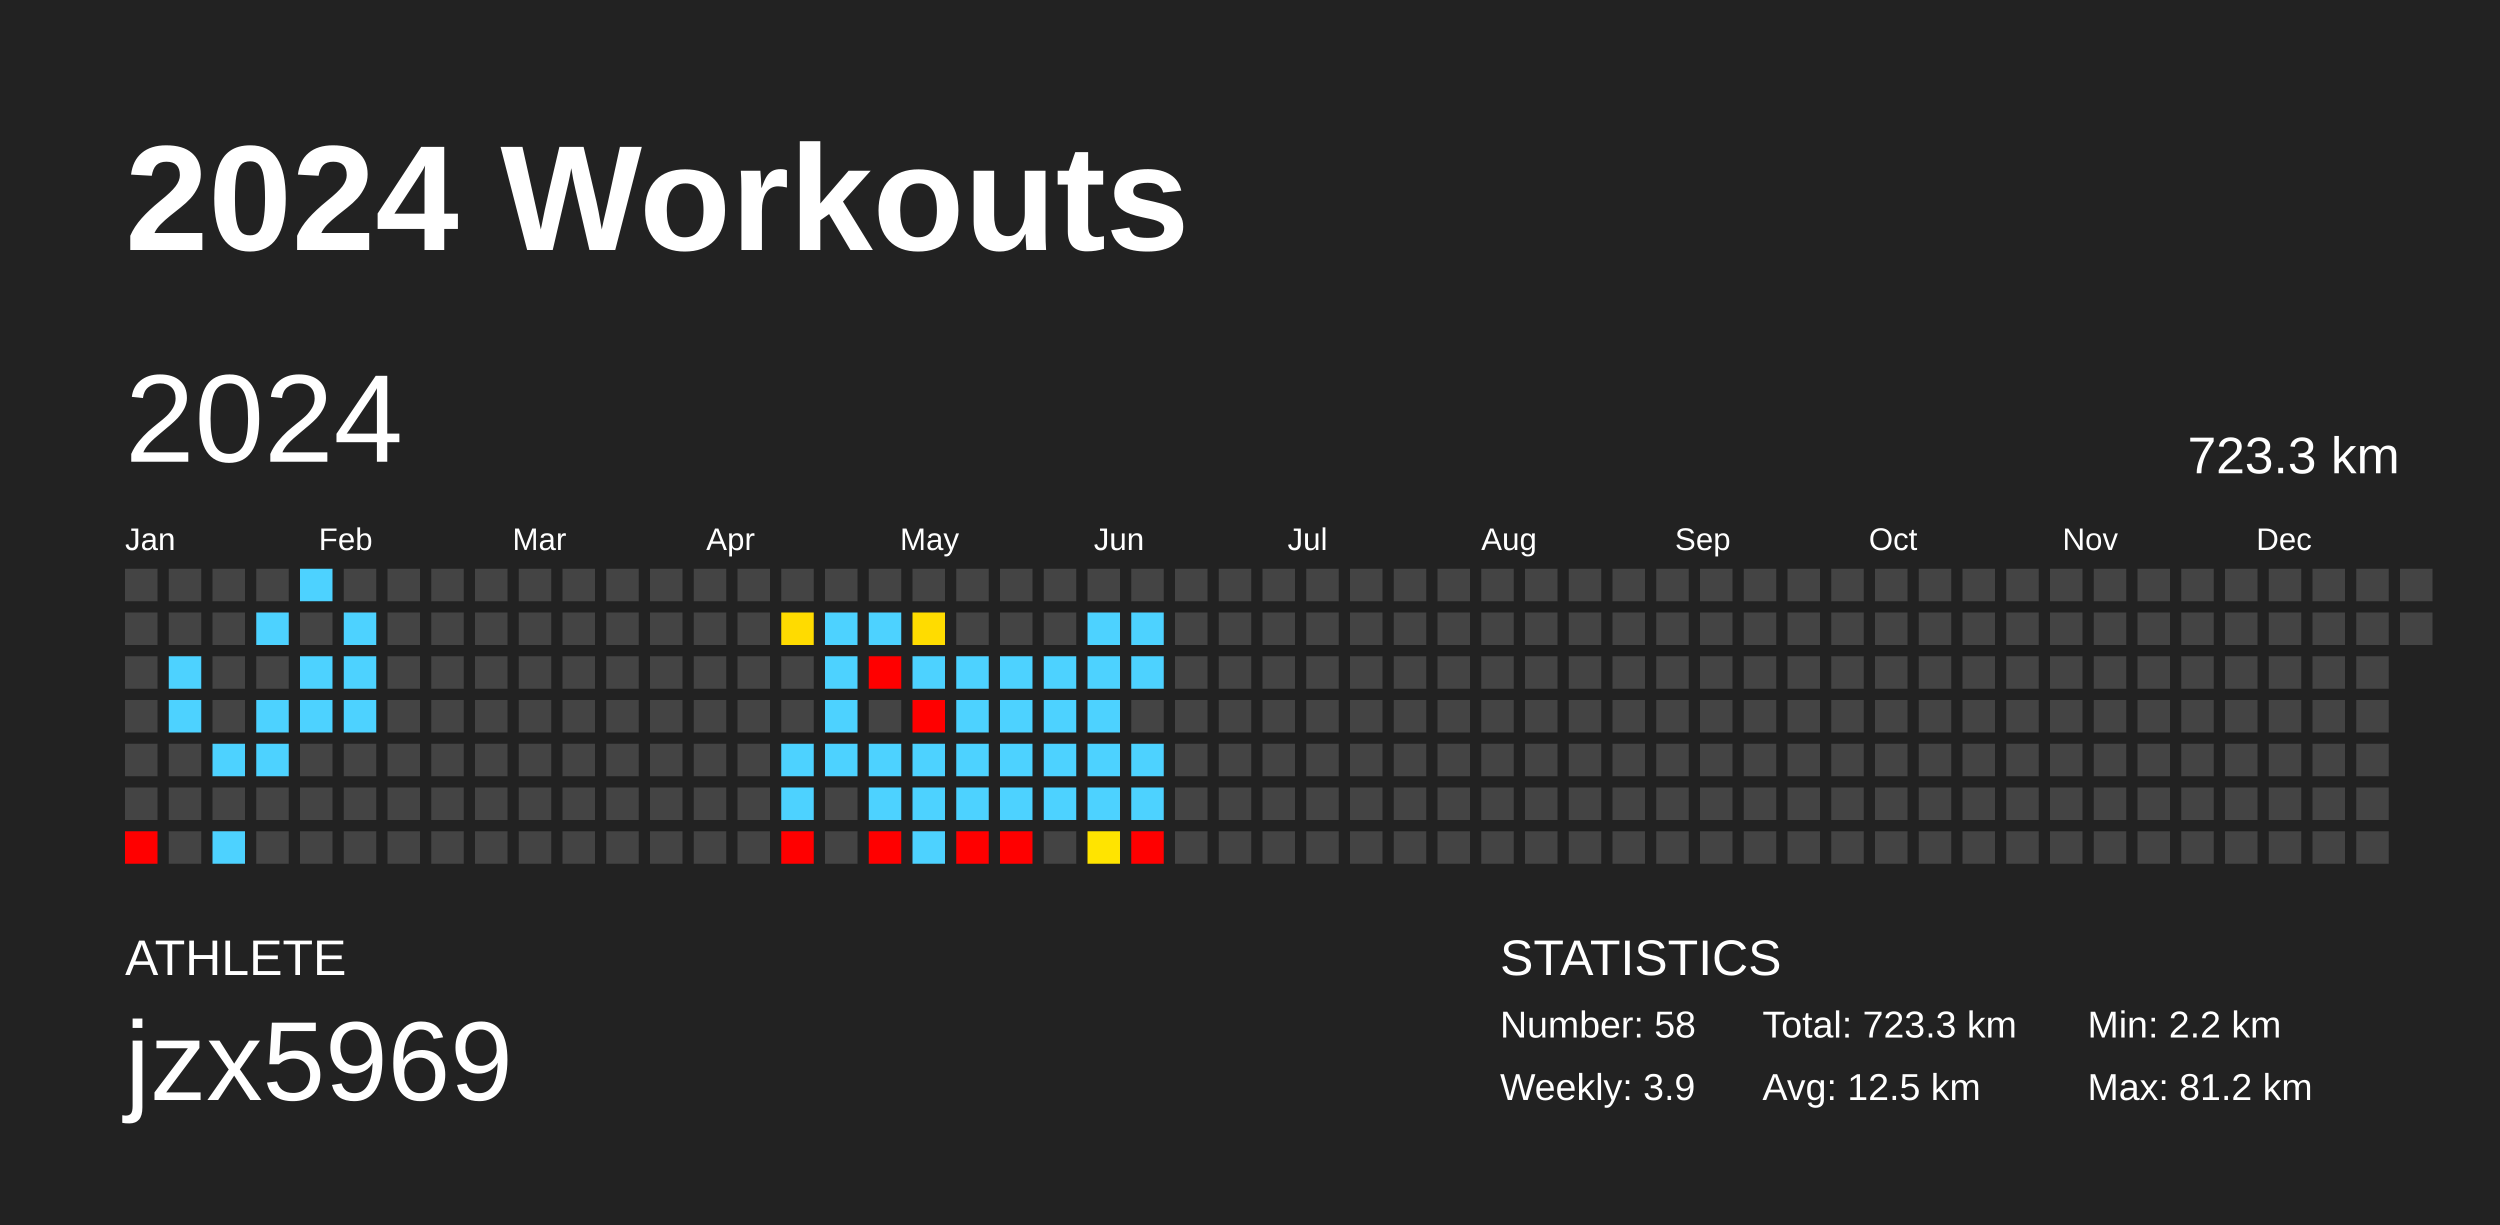
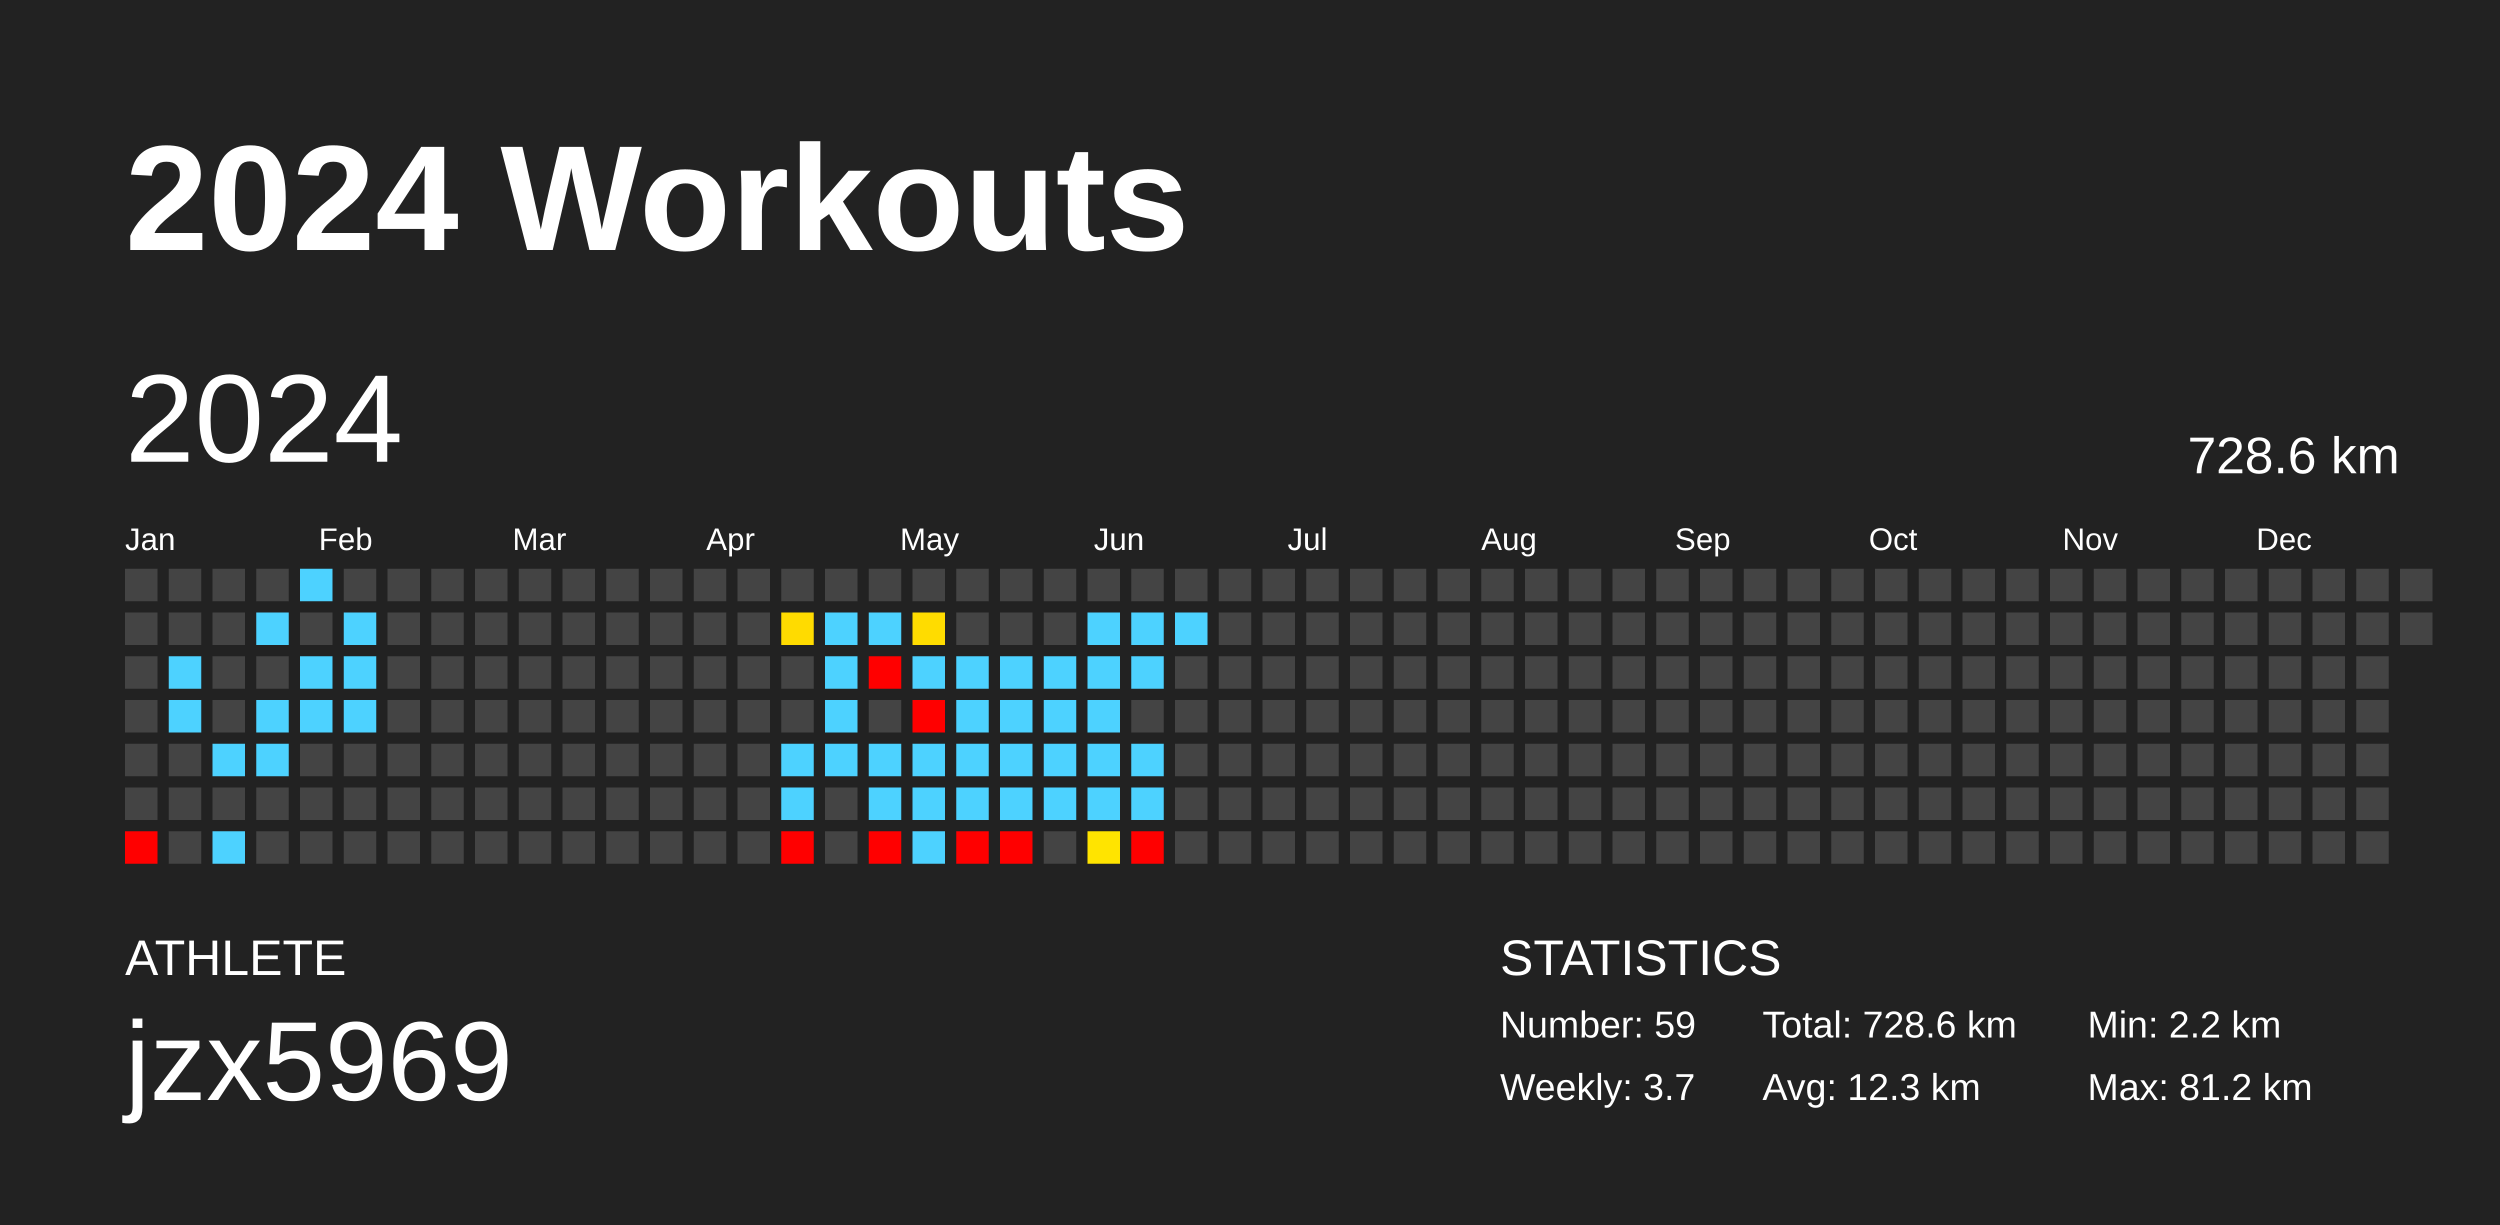
<svg xmlns="http://www.w3.org/2000/svg" baseProfile="full" height="98mm" version="1.1" viewBox="0,0,200,98" width="200mm">
  <defs />
  <rect fill="#222222" height="98" width="200" x="0" y="0" />
  <text fill="#FFFFFF" style="font-size:12px; font-family:Arial; font-weight:bold;" x="10" y="20">2024 Workouts</text>
  <text fill="#FFFFFF" style="font-size:4px; font-family:Arial" x="10" y="78">ATHLETE</text>
  <text fill="#FFFFFF" style="font-size:9px; font-family:Arial" x="10" y="88">jzx5969</text>
  <text fill="#FFFFFF" style="font-size:4px; font-family:Arial" x="120" y="78">STATISTICS</text>
-   <text fill="#FFFFFF" style="font-size:3px; font-family:Arial" x="120" y="83">Number: 58</text>
-   <text fill="#FFFFFF" style="font-size:3px; font-family:Arial" x="120" y="88">Weekly: 3.9</text>
-   <text fill="#FFFFFF" style="font-size:3px; font-family:Arial" x="141" y="83">Total: 723.3 km</text>
-   <text fill="#FFFFFF" style="font-size:3px; font-family:Arial" x="141" y="88">Avg: 12.5 km</text>
+   <text fill="#FFFFFF" style="font-size:3px; font-family:Arial" x="120" y="83">Number: 59</text>
+   <text fill="#FFFFFF" style="font-size:3px; font-family:Arial" x="120" y="88">Weekly: 3.7</text>
+   <text fill="#FFFFFF" style="font-size:3px; font-family:Arial" x="141" y="83">Total: 728.6 km</text>
+   <text fill="#FFFFFF" style="font-size:3px; font-family:Arial" x="141" y="88">Avg: 12.3 km</text>
  <text fill="#FFFFFF" style="font-size:3px; font-family:Arial" x="167" y="83">Min: 2.2 km</text>
  <text fill="#FFFFFF" style="font-size:3px; font-family:Arial" x="167" y="88">Max: 81.2 km</text>
  <text dominant-baseline="hanging" fill="#FFFFFF" style="font-size:10.0px; font-family:Arial;" x="10" y="30">2024</text>
-   <text dominant-baseline="hanging" fill="#FFFFFF" style="font-size:4.125px; font-family:Arial;" x="175" y="35">723.3 km</text>
+   <text dominant-baseline="hanging" fill="#FFFFFF" style="font-size:4.125px; font-family:Arial;" x="175" y="35">728.6 km</text>
  <text fill="#FFFFFF" style="font-size:2.5px; font-family:Arial" x="10.0" y="44">Jan</text>
  <text fill="#FFFFFF" style="font-size:2.5px; font-family:Arial" x="25.5" y="44">Feb</text>
  <text fill="#FFFFFF" style="font-size:2.5px; font-family:Arial" x="41.0" y="44">Mar</text>
  <text fill="#FFFFFF" style="font-size:2.5px; font-family:Arial" x="56.5" y="44">Apr</text>
  <text fill="#FFFFFF" style="font-size:2.5px; font-family:Arial" x="72.0" y="44">May</text>
  <text fill="#FFFFFF" style="font-size:2.5px; font-family:Arial" x="87.5" y="44">Jun</text>
  <text fill="#FFFFFF" style="font-size:2.5px; font-family:Arial" x="103.0" y="44">Jul</text>
  <text fill="#FFFFFF" style="font-size:2.5px; font-family:Arial" x="118.5" y="44">Aug</text>
  <text fill="#FFFFFF" style="font-size:2.5px; font-family:Arial" x="134.0" y="44">Sep</text>
  <text fill="#FFFFFF" style="font-size:2.5px; font-family:Arial" x="149.5" y="44">Oct</text>
  <text fill="#FFFFFF" style="font-size:2.5px; font-family:Arial" x="165.0" y="44">Nov</text>
  <text fill="#FFFFFF" style="font-size:2.5px; font-family:Arial" x="180.5" y="44">Dec</text>
  <rect fill="#444444" height="2.6" width="2.6" x="10.0" y="45.5" />
  <rect fill="#444444" height="2.6" width="2.6" x="10.0" y="49.0" />
  <rect fill="#444444" height="2.6" width="2.6" x="10.0" y="52.5" />
  <rect fill="#444444" height="2.6" width="2.6" x="10.0" y="56.0" />
  <rect fill="#444444" height="2.6" width="2.6" x="10.0" y="59.5" />
  <rect fill="#444444" height="2.6" width="2.6" x="10.0" y="63.0" />
  <rect fill="red" height="2.6" width="2.6" x="10.0" y="66.5" />
  <rect fill="#444444" height="2.6" width="2.6" x="13.5" y="45.5" />
  <rect fill="#444444" height="2.6" width="2.6" x="13.5" y="49.0" />
  <rect fill="#4dd2ff" height="2.6" width="2.6" x="13.5" y="52.5" />
  <rect fill="#4dd2ff" height="2.6" width="2.6" x="13.5" y="56.0" />
  <rect fill="#444444" height="2.6" width="2.6" x="13.5" y="59.5" />
  <rect fill="#444444" height="2.6" width="2.6" x="13.5" y="63.0" />
  <rect fill="#444444" height="2.6" width="2.6" x="13.5" y="66.5" />
  <rect fill="#444444" height="2.6" width="2.6" x="17.0" y="45.5" />
  <rect fill="#444444" height="2.6" width="2.6" x="17.0" y="49.0" />
  <rect fill="#444444" height="2.6" width="2.6" x="17.0" y="52.5" />
  <rect fill="#444444" height="2.6" width="2.6" x="17.0" y="56.0" />
  <rect fill="#4dd2ff" height="2.6" width="2.6" x="17.0" y="59.5" />
  <rect fill="#444444" height="2.6" width="2.6" x="17.0" y="63.0" />
  <rect fill="#4dd2ff" height="2.6" width="2.6" x="17.0" y="66.5" />
  <rect fill="#444444" height="2.6" width="2.6" x="20.5" y="45.5" />
  <rect fill="#4dd2ff" height="2.6" width="2.6" x="20.5" y="49.0" />
  <rect fill="#444444" height="2.6" width="2.6" x="20.5" y="52.5" />
  <rect fill="#4dd2ff" height="2.6" width="2.6" x="20.5" y="56.0" />
  <rect fill="#4dd2ff" height="2.6" width="2.6" x="20.5" y="59.5" />
  <rect fill="#444444" height="2.6" width="2.6" x="20.5" y="63.0" />
  <rect fill="#444444" height="2.6" width="2.6" x="20.5" y="66.5" />
  <rect fill="#4dd2ff" height="2.6" width="2.6" x="24.0" y="45.5" />
  <rect fill="#444444" height="2.6" width="2.6" x="24.0" y="49.0" />
  <rect fill="#4dd2ff" height="2.6" width="2.6" x="24.0" y="52.5" />
  <rect fill="#4dd2ff" height="2.6" width="2.6" x="24.0" y="56.0" />
  <rect fill="#444444" height="2.6" width="2.6" x="24.0" y="59.5" />
  <rect fill="#444444" height="2.6" width="2.6" x="24.0" y="63.0" />
  <rect fill="#444444" height="2.6" width="2.6" x="24.0" y="66.5" />
  <rect fill="#444444" height="2.6" width="2.6" x="27.5" y="45.5" />
  <rect fill="#4dd2ff" height="2.6" width="2.6" x="27.5" y="49.0" />
  <rect fill="#4dd2ff" height="2.6" width="2.6" x="27.5" y="52.5" />
  <rect fill="#4dd2ff" height="2.6" width="2.6" x="27.5" y="56.0" />
  <rect fill="#444444" height="2.6" width="2.6" x="27.5" y="59.5" />
  <rect fill="#444444" height="2.6" width="2.6" x="27.5" y="63.0" />
  <rect fill="#444444" height="2.6" width="2.6" x="27.5" y="66.5" />
  <rect fill="#444444" height="2.6" width="2.6" x="31.0" y="45.5" />
  <rect fill="#444444" height="2.6" width="2.6" x="31.0" y="49.0" />
  <rect fill="#444444" height="2.6" width="2.6" x="31.0" y="52.5" />
  <rect fill="#444444" height="2.6" width="2.6" x="31.0" y="56.0" />
  <rect fill="#444444" height="2.6" width="2.6" x="31.0" y="59.5" />
  <rect fill="#444444" height="2.6" width="2.6" x="31.0" y="63.0" />
  <rect fill="#444444" height="2.6" width="2.6" x="31.0" y="66.5" />
  <rect fill="#444444" height="2.6" width="2.6" x="34.5" y="45.5" />
  <rect fill="#444444" height="2.6" width="2.6" x="34.5" y="49.0" />
  <rect fill="#444444" height="2.6" width="2.6" x="34.5" y="52.5" />
  <rect fill="#444444" height="2.6" width="2.6" x="34.5" y="56.0" />
  <rect fill="#444444" height="2.6" width="2.6" x="34.5" y="59.5" />
  <rect fill="#444444" height="2.6" width="2.6" x="34.5" y="63.0" />
  <rect fill="#444444" height="2.6" width="2.6" x="34.5" y="66.5" />
  <rect fill="#444444" height="2.6" width="2.6" x="38.0" y="45.5" />
  <rect fill="#444444" height="2.6" width="2.6" x="38.0" y="49.0" />
  <rect fill="#444444" height="2.6" width="2.6" x="38.0" y="52.5" />
  <rect fill="#444444" height="2.6" width="2.6" x="38.0" y="56.0" />
  <rect fill="#444444" height="2.6" width="2.6" x="38.0" y="59.5" />
  <rect fill="#444444" height="2.6" width="2.6" x="38.0" y="63.0" />
  <rect fill="#444444" height="2.6" width="2.6" x="38.0" y="66.5" />
  <rect fill="#444444" height="2.6" width="2.6" x="41.5" y="45.5" />
  <rect fill="#444444" height="2.6" width="2.6" x="41.5" y="49.0" />
  <rect fill="#444444" height="2.6" width="2.6" x="41.5" y="52.5" />
  <rect fill="#444444" height="2.6" width="2.6" x="41.5" y="56.0" />
  <rect fill="#444444" height="2.6" width="2.6" x="41.5" y="59.5" />
  <rect fill="#444444" height="2.6" width="2.6" x="41.5" y="63.0" />
  <rect fill="#444444" height="2.6" width="2.6" x="41.5" y="66.5" />
  <rect fill="#444444" height="2.6" width="2.6" x="45.0" y="45.5" />
  <rect fill="#444444" height="2.6" width="2.6" x="45.0" y="49.0" />
  <rect fill="#444444" height="2.6" width="2.6" x="45.0" y="52.5" />
  <rect fill="#444444" height="2.6" width="2.6" x="45.0" y="56.0" />
  <rect fill="#444444" height="2.6" width="2.6" x="45.0" y="59.5" />
  <rect fill="#444444" height="2.6" width="2.6" x="45.0" y="63.0" />
  <rect fill="#444444" height="2.6" width="2.6" x="45.0" y="66.5" />
  <rect fill="#444444" height="2.6" width="2.6" x="48.5" y="45.5" />
  <rect fill="#444444" height="2.6" width="2.6" x="48.5" y="49.0" />
  <rect fill="#444444" height="2.6" width="2.6" x="48.5" y="52.5" />
  <rect fill="#444444" height="2.6" width="2.6" x="48.5" y="56.0" />
  <rect fill="#444444" height="2.6" width="2.6" x="48.5" y="59.5" />
  <rect fill="#444444" height="2.6" width="2.6" x="48.5" y="63.0" />
  <rect fill="#444444" height="2.6" width="2.6" x="48.5" y="66.5" />
  <rect fill="#444444" height="2.6" width="2.6" x="52.0" y="45.5" />
  <rect fill="#444444" height="2.6" width="2.6" x="52.0" y="49.0" />
  <rect fill="#444444" height="2.6" width="2.6" x="52.0" y="52.5" />
  <rect fill="#444444" height="2.6" width="2.6" x="52.0" y="56.0" />
  <rect fill="#444444" height="2.6" width="2.6" x="52.0" y="59.5" />
  <rect fill="#444444" height="2.6" width="2.6" x="52.0" y="63.0" />
  <rect fill="#444444" height="2.6" width="2.6" x="52.0" y="66.5" />
  <rect fill="#444444" height="2.6" width="2.6" x="55.5" y="45.5" />
  <rect fill="#444444" height="2.6" width="2.6" x="55.5" y="49.0" />
  <rect fill="#444444" height="2.6" width="2.6" x="55.5" y="52.5" />
  <rect fill="#444444" height="2.6" width="2.6" x="55.5" y="56.0" />
  <rect fill="#444444" height="2.6" width="2.6" x="55.5" y="59.5" />
  <rect fill="#444444" height="2.6" width="2.6" x="55.5" y="63.0" />
  <rect fill="#444444" height="2.6" width="2.6" x="55.5" y="66.5" />
  <rect fill="#444444" height="2.6" width="2.6" x="59.0" y="45.5" />
  <rect fill="#444444" height="2.6" width="2.6" x="59.0" y="49.0" />
  <rect fill="#444444" height="2.6" width="2.6" x="59.0" y="52.5" />
  <rect fill="#444444" height="2.6" width="2.6" x="59.0" y="56.0" />
  <rect fill="#444444" height="2.6" width="2.6" x="59.0" y="59.5" />
  <rect fill="#444444" height="2.6" width="2.6" x="59.0" y="63.0" />
  <rect fill="#444444" height="2.6" width="2.6" x="59.0" y="66.5" />
  <rect fill="#444444" height="2.6" width="2.6" x="62.5" y="45.5" />
  <rect fill="#ffdb00" height="2.6" width="2.6" x="62.5" y="49.0" />
  <rect fill="#444444" height="2.6" width="2.6" x="62.5" y="52.5" />
  <rect fill="#444444" height="2.6" width="2.6" x="62.5" y="56.0" />
  <rect fill="#4dd2ff" height="2.6" width="2.6" x="62.5" y="59.5" />
  <rect fill="#4dd2ff" height="2.6" width="2.6" x="62.5" y="63.0" />
  <rect fill="red" height="2.6" width="2.6" x="62.5" y="66.5" />
  <rect fill="#444444" height="2.6" width="2.6" x="66.0" y="45.5" />
  <rect fill="#4dd2ff" height="2.6" width="2.6" x="66.0" y="49.0" />
  <rect fill="#4dd2ff" height="2.6" width="2.6" x="66.0" y="52.5" />
  <rect fill="#4dd2ff" height="2.6" width="2.6" x="66.0" y="56.0" />
  <rect fill="#4dd2ff" height="2.6" width="2.6" x="66.0" y="59.5" />
  <rect fill="#444444" height="2.6" width="2.6" x="66.0" y="63.0" />
  <rect fill="#444444" height="2.6" width="2.6" x="66.0" y="66.5" />
  <rect fill="#444444" height="2.6" width="2.6" x="69.5" y="45.5" />
  <rect fill="#4dd2ff" height="2.6" width="2.6" x="69.5" y="49.0" />
  <rect fill="red" height="2.6" width="2.6" x="69.5" y="52.5" />
  <rect fill="#444444" height="2.6" width="2.6" x="69.5" y="56.0" />
  <rect fill="#4dd2ff" height="2.6" width="2.6" x="69.5" y="59.5" />
  <rect fill="#4dd2ff" height="2.6" width="2.6" x="69.5" y="63.0" />
  <rect fill="red" height="2.6" width="2.6" x="69.5" y="66.5" />
  <rect fill="#444444" height="2.6" width="2.6" x="73.0" y="45.5" />
  <rect fill="#ffdc00" height="2.6" width="2.6" x="73.0" y="49.0" />
  <rect fill="#4dd2ff" height="2.6" width="2.6" x="73.0" y="52.5" />
  <rect fill="red" height="2.6" width="2.6" x="73.0" y="56.0" />
  <rect fill="#4dd2ff" height="2.6" width="2.6" x="73.0" y="59.5" />
  <rect fill="#4dd2ff" height="2.6" width="2.6" x="73.0" y="63.0" />
  <rect fill="#4dd2ff" height="2.6" width="2.6" x="73.0" y="66.5" />
  <rect fill="#444444" height="2.6" width="2.6" x="76.5" y="45.5" />
  <rect fill="#444444" height="2.6" width="2.6" x="76.5" y="49.0" />
  <rect fill="#4dd2ff" height="2.6" width="2.6" x="76.5" y="52.5" />
  <rect fill="#4dd2ff" height="2.6" width="2.6" x="76.5" y="56.0" />
  <rect fill="#4dd2ff" height="2.6" width="2.6" x="76.5" y="59.5" />
  <rect fill="#4dd2ff" height="2.6" width="2.6" x="76.5" y="63.0" />
  <rect fill="red" height="2.6" width="2.6" x="76.5" y="66.5" />
  <rect fill="#444444" height="2.6" width="2.6" x="80.0" y="45.5" />
  <rect fill="#444444" height="2.6" width="2.6" x="80.0" y="49.0" />
  <rect fill="#4dd2ff" height="2.6" width="2.6" x="80.0" y="52.5" />
  <rect fill="#4dd2ff" height="2.6" width="2.6" x="80.0" y="56.0" />
  <rect fill="#4dd2ff" height="2.6" width="2.6" x="80.0" y="59.5" />
  <rect fill="#4dd2ff" height="2.6" width="2.6" x="80.0" y="63.0" />
  <rect fill="red" height="2.6" width="2.6" x="80.0" y="66.5" />
  <rect fill="#444444" height="2.6" width="2.6" x="83.5" y="45.5" />
  <rect fill="#444444" height="2.6" width="2.6" x="83.5" y="49.0" />
  <rect fill="#4dd2ff" height="2.6" width="2.6" x="83.5" y="52.5" />
  <rect fill="#4dd2ff" height="2.6" width="2.6" x="83.5" y="56.0" />
  <rect fill="#4dd2ff" height="2.6" width="2.6" x="83.5" y="59.5" />
  <rect fill="#4dd2ff" height="2.6" width="2.6" x="83.5" y="63.0" />
  <rect fill="#444444" height="2.6" width="2.6" x="83.5" y="66.5" />
  <rect fill="#444444" height="2.6" width="2.6" x="87.0" y="45.5" />
  <rect fill="#4dd2ff" height="2.6" width="2.6" x="87.0" y="49.0" />
  <rect fill="#4dd2ff" height="2.6" width="2.6" x="87.0" y="52.5" />
  <rect fill="#4dd2ff" height="2.6" width="2.6" x="87.0" y="56.0" />
  <rect fill="#4dd2ff" height="2.6" width="2.6" x="87.0" y="59.5" />
  <rect fill="#4dd2ff" height="2.6" width="2.6" x="87.0" y="63.0" />
  <rect fill="#ffe400" height="2.6" width="2.6" x="87.0" y="66.5" />
  <rect fill="#444444" height="2.6" width="2.6" x="90.5" y="45.5" />
  <rect fill="#4dd2ff" height="2.6" width="2.6" x="90.5" y="49.0" />
  <rect fill="#4dd2ff" height="2.6" width="2.6" x="90.5" y="52.5" />
  <rect fill="#444444" height="2.6" width="2.6" x="90.5" y="56.0" />
  <rect fill="#4dd2ff" height="2.6" width="2.6" x="90.5" y="59.5" />
  <rect fill="#4dd2ff" height="2.6" width="2.6" x="90.5" y="63.0" />
  <rect fill="red" height="2.6" width="2.6" x="90.5" y="66.5" />
  <rect fill="#444444" height="2.6" width="2.6" x="94.0" y="45.5" />
-   <rect fill="#444444" height="2.6" width="2.6" x="94.0" y="49.0" />
+   <rect fill="#4dd2ff" height="2.6" width="2.6" x="94.0" y="49.0" />
  <rect fill="#444444" height="2.6" width="2.6" x="94.0" y="52.5" />
  <rect fill="#444444" height="2.6" width="2.6" x="94.0" y="56.0" />
  <rect fill="#444444" height="2.6" width="2.6" x="94.0" y="59.5" />
  <rect fill="#444444" height="2.6" width="2.6" x="94.0" y="63.0" />
  <rect fill="#444444" height="2.6" width="2.6" x="94.0" y="66.5" />
  <rect fill="#444444" height="2.6" width="2.6" x="97.5" y="45.5" />
  <rect fill="#444444" height="2.6" width="2.6" x="97.5" y="49.0" />
  <rect fill="#444444" height="2.6" width="2.6" x="97.5" y="52.5" />
  <rect fill="#444444" height="2.6" width="2.6" x="97.5" y="56.0" />
  <rect fill="#444444" height="2.6" width="2.6" x="97.5" y="59.5" />
  <rect fill="#444444" height="2.6" width="2.6" x="97.5" y="63.0" />
  <rect fill="#444444" height="2.6" width="2.6" x="97.5" y="66.5" />
  <rect fill="#444444" height="2.6" width="2.6" x="101.0" y="45.5" />
  <rect fill="#444444" height="2.6" width="2.6" x="101.0" y="49.0" />
  <rect fill="#444444" height="2.6" width="2.6" x="101.0" y="52.5" />
  <rect fill="#444444" height="2.6" width="2.6" x="101.0" y="56.0" />
  <rect fill="#444444" height="2.6" width="2.6" x="101.0" y="59.5" />
  <rect fill="#444444" height="2.6" width="2.6" x="101.0" y="63.0" />
  <rect fill="#444444" height="2.6" width="2.6" x="101.0" y="66.5" />
  <rect fill="#444444" height="2.6" width="2.6" x="104.5" y="45.5" />
  <rect fill="#444444" height="2.6" width="2.6" x="104.5" y="49.0" />
  <rect fill="#444444" height="2.6" width="2.6" x="104.5" y="52.5" />
  <rect fill="#444444" height="2.6" width="2.6" x="104.5" y="56.0" />
  <rect fill="#444444" height="2.6" width="2.6" x="104.5" y="59.5" />
  <rect fill="#444444" height="2.6" width="2.6" x="104.5" y="63.0" />
  <rect fill="#444444" height="2.6" width="2.6" x="104.5" y="66.5" />
  <rect fill="#444444" height="2.6" width="2.6" x="108.0" y="45.5" />
  <rect fill="#444444" height="2.6" width="2.6" x="108.0" y="49.0" />
  <rect fill="#444444" height="2.6" width="2.6" x="108.0" y="52.5" />
  <rect fill="#444444" height="2.6" width="2.6" x="108.0" y="56.0" />
  <rect fill="#444444" height="2.6" width="2.6" x="108.0" y="59.5" />
  <rect fill="#444444" height="2.6" width="2.6" x="108.0" y="63.0" />
  <rect fill="#444444" height="2.6" width="2.6" x="108.0" y="66.5" />
  <rect fill="#444444" height="2.6" width="2.6" x="111.5" y="45.5" />
  <rect fill="#444444" height="2.6" width="2.6" x="111.5" y="49.0" />
  <rect fill="#444444" height="2.6" width="2.6" x="111.5" y="52.5" />
  <rect fill="#444444" height="2.6" width="2.6" x="111.5" y="56.0" />
  <rect fill="#444444" height="2.6" width="2.6" x="111.5" y="59.5" />
  <rect fill="#444444" height="2.6" width="2.6" x="111.5" y="63.0" />
  <rect fill="#444444" height="2.6" width="2.6" x="111.5" y="66.5" />
  <rect fill="#444444" height="2.6" width="2.6" x="115.0" y="45.5" />
  <rect fill="#444444" height="2.6" width="2.6" x="115.0" y="49.0" />
  <rect fill="#444444" height="2.6" width="2.6" x="115.0" y="52.5" />
  <rect fill="#444444" height="2.6" width="2.6" x="115.0" y="56.0" />
  <rect fill="#444444" height="2.6" width="2.6" x="115.0" y="59.5" />
  <rect fill="#444444" height="2.6" width="2.6" x="115.0" y="63.0" />
  <rect fill="#444444" height="2.6" width="2.6" x="115.0" y="66.5" />
  <rect fill="#444444" height="2.6" width="2.6" x="118.5" y="45.5" />
  <rect fill="#444444" height="2.6" width="2.6" x="118.5" y="49.0" />
  <rect fill="#444444" height="2.6" width="2.6" x="118.5" y="52.5" />
  <rect fill="#444444" height="2.6" width="2.6" x="118.5" y="56.0" />
  <rect fill="#444444" height="2.6" width="2.6" x="118.5" y="59.5" />
  <rect fill="#444444" height="2.6" width="2.6" x="118.5" y="63.0" />
  <rect fill="#444444" height="2.6" width="2.6" x="118.5" y="66.5" />
  <rect fill="#444444" height="2.6" width="2.6" x="122.0" y="45.5" />
  <rect fill="#444444" height="2.6" width="2.6" x="122.0" y="49.0" />
  <rect fill="#444444" height="2.6" width="2.6" x="122.0" y="52.5" />
  <rect fill="#444444" height="2.6" width="2.6" x="122.0" y="56.0" />
  <rect fill="#444444" height="2.6" width="2.6" x="122.0" y="59.5" />
  <rect fill="#444444" height="2.6" width="2.6" x="122.0" y="63.0" />
  <rect fill="#444444" height="2.6" width="2.6" x="122.0" y="66.5" />
  <rect fill="#444444" height="2.6" width="2.6" x="125.5" y="45.5" />
  <rect fill="#444444" height="2.6" width="2.6" x="125.5" y="49.0" />
  <rect fill="#444444" height="2.6" width="2.6" x="125.5" y="52.5" />
  <rect fill="#444444" height="2.6" width="2.6" x="125.5" y="56.0" />
  <rect fill="#444444" height="2.6" width="2.6" x="125.5" y="59.5" />
  <rect fill="#444444" height="2.6" width="2.6" x="125.5" y="63.0" />
  <rect fill="#444444" height="2.6" width="2.6" x="125.5" y="66.5" />
  <rect fill="#444444" height="2.6" width="2.6" x="129.0" y="45.5" />
  <rect fill="#444444" height="2.6" width="2.6" x="129.0" y="49.0" />
  <rect fill="#444444" height="2.6" width="2.6" x="129.0" y="52.5" />
  <rect fill="#444444" height="2.6" width="2.6" x="129.0" y="56.0" />
  <rect fill="#444444" height="2.6" width="2.6" x="129.0" y="59.5" />
  <rect fill="#444444" height="2.6" width="2.6" x="129.0" y="63.0" />
  <rect fill="#444444" height="2.6" width="2.6" x="129.0" y="66.5" />
  <rect fill="#444444" height="2.6" width="2.6" x="132.5" y="45.5" />
  <rect fill="#444444" height="2.6" width="2.6" x="132.5" y="49.0" />
  <rect fill="#444444" height="2.6" width="2.6" x="132.5" y="52.5" />
  <rect fill="#444444" height="2.6" width="2.6" x="132.5" y="56.0" />
  <rect fill="#444444" height="2.6" width="2.6" x="132.5" y="59.5" />
  <rect fill="#444444" height="2.6" width="2.6" x="132.5" y="63.0" />
  <rect fill="#444444" height="2.6" width="2.6" x="132.5" y="66.5" />
  <rect fill="#444444" height="2.6" width="2.6" x="136.0" y="45.5" />
  <rect fill="#444444" height="2.6" width="2.6" x="136.0" y="49.0" />
  <rect fill="#444444" height="2.6" width="2.6" x="136.0" y="52.5" />
  <rect fill="#444444" height="2.6" width="2.6" x="136.0" y="56.0" />
  <rect fill="#444444" height="2.6" width="2.6" x="136.0" y="59.5" />
  <rect fill="#444444" height="2.6" width="2.6" x="136.0" y="63.0" />
  <rect fill="#444444" height="2.6" width="2.6" x="136.0" y="66.5" />
  <rect fill="#444444" height="2.6" width="2.6" x="139.5" y="45.5" />
  <rect fill="#444444" height="2.6" width="2.6" x="139.5" y="49.0" />
  <rect fill="#444444" height="2.6" width="2.6" x="139.5" y="52.5" />
  <rect fill="#444444" height="2.6" width="2.6" x="139.5" y="56.0" />
  <rect fill="#444444" height="2.6" width="2.6" x="139.5" y="59.5" />
  <rect fill="#444444" height="2.6" width="2.6" x="139.5" y="63.0" />
  <rect fill="#444444" height="2.6" width="2.6" x="139.5" y="66.5" />
  <rect fill="#444444" height="2.6" width="2.6" x="143.0" y="45.5" />
  <rect fill="#444444" height="2.6" width="2.6" x="143.0" y="49.0" />
  <rect fill="#444444" height="2.6" width="2.6" x="143.0" y="52.5" />
  <rect fill="#444444" height="2.6" width="2.6" x="143.0" y="56.0" />
  <rect fill="#444444" height="2.6" width="2.6" x="143.0" y="59.5" />
  <rect fill="#444444" height="2.6" width="2.6" x="143.0" y="63.0" />
  <rect fill="#444444" height="2.6" width="2.6" x="143.0" y="66.5" />
  <rect fill="#444444" height="2.6" width="2.6" x="146.5" y="45.5" />
  <rect fill="#444444" height="2.6" width="2.6" x="146.5" y="49.0" />
  <rect fill="#444444" height="2.6" width="2.6" x="146.5" y="52.5" />
  <rect fill="#444444" height="2.6" width="2.6" x="146.5" y="56.0" />
  <rect fill="#444444" height="2.6" width="2.6" x="146.5" y="59.5" />
  <rect fill="#444444" height="2.6" width="2.6" x="146.5" y="63.0" />
  <rect fill="#444444" height="2.6" width="2.6" x="146.5" y="66.5" />
  <rect fill="#444444" height="2.6" width="2.6" x="150.0" y="45.5" />
  <rect fill="#444444" height="2.6" width="2.6" x="150.0" y="49.0" />
  <rect fill="#444444" height="2.6" width="2.6" x="150.0" y="52.5" />
  <rect fill="#444444" height="2.6" width="2.6" x="150.0" y="56.0" />
  <rect fill="#444444" height="2.6" width="2.6" x="150.0" y="59.5" />
  <rect fill="#444444" height="2.6" width="2.6" x="150.0" y="63.0" />
  <rect fill="#444444" height="2.6" width="2.6" x="150.0" y="66.5" />
  <rect fill="#444444" height="2.6" width="2.6" x="153.5" y="45.5" />
  <rect fill="#444444" height="2.6" width="2.6" x="153.5" y="49.0" />
  <rect fill="#444444" height="2.6" width="2.6" x="153.5" y="52.5" />
  <rect fill="#444444" height="2.6" width="2.6" x="153.5" y="56.0" />
  <rect fill="#444444" height="2.6" width="2.6" x="153.5" y="59.5" />
  <rect fill="#444444" height="2.6" width="2.6" x="153.5" y="63.0" />
  <rect fill="#444444" height="2.6" width="2.6" x="153.5" y="66.5" />
  <rect fill="#444444" height="2.6" width="2.6" x="157.0" y="45.5" />
  <rect fill="#444444" height="2.6" width="2.6" x="157.0" y="49.0" />
  <rect fill="#444444" height="2.6" width="2.6" x="157.0" y="52.5" />
  <rect fill="#444444" height="2.6" width="2.6" x="157.0" y="56.0" />
  <rect fill="#444444" height="2.6" width="2.6" x="157.0" y="59.5" />
  <rect fill="#444444" height="2.6" width="2.6" x="157.0" y="63.0" />
  <rect fill="#444444" height="2.6" width="2.6" x="157.0" y="66.5" />
  <rect fill="#444444" height="2.6" width="2.6" x="160.5" y="45.5" />
  <rect fill="#444444" height="2.6" width="2.6" x="160.5" y="49.0" />
  <rect fill="#444444" height="2.6" width="2.6" x="160.5" y="52.5" />
  <rect fill="#444444" height="2.6" width="2.6" x="160.5" y="56.0" />
  <rect fill="#444444" height="2.6" width="2.6" x="160.5" y="59.5" />
  <rect fill="#444444" height="2.6" width="2.6" x="160.5" y="63.0" />
  <rect fill="#444444" height="2.6" width="2.6" x="160.5" y="66.5" />
  <rect fill="#444444" height="2.6" width="2.6" x="164.0" y="45.5" />
  <rect fill="#444444" height="2.6" width="2.6" x="164.0" y="49.0" />
  <rect fill="#444444" height="2.6" width="2.6" x="164.0" y="52.5" />
  <rect fill="#444444" height="2.6" width="2.6" x="164.0" y="56.0" />
  <rect fill="#444444" height="2.6" width="2.6" x="164.0" y="59.5" />
  <rect fill="#444444" height="2.6" width="2.6" x="164.0" y="63.0" />
  <rect fill="#444444" height="2.6" width="2.6" x="164.0" y="66.5" />
  <rect fill="#444444" height="2.6" width="2.6" x="167.5" y="45.5" />
  <rect fill="#444444" height="2.6" width="2.6" x="167.5" y="49.0" />
  <rect fill="#444444" height="2.6" width="2.6" x="167.5" y="52.5" />
  <rect fill="#444444" height="2.6" width="2.6" x="167.5" y="56.0" />
  <rect fill="#444444" height="2.6" width="2.6" x="167.5" y="59.5" />
  <rect fill="#444444" height="2.6" width="2.6" x="167.5" y="63.0" />
  <rect fill="#444444" height="2.6" width="2.6" x="167.5" y="66.5" />
  <rect fill="#444444" height="2.6" width="2.6" x="171.0" y="45.5" />
  <rect fill="#444444" height="2.6" width="2.6" x="171.0" y="49.0" />
  <rect fill="#444444" height="2.6" width="2.6" x="171.0" y="52.5" />
  <rect fill="#444444" height="2.6" width="2.6" x="171.0" y="56.0" />
  <rect fill="#444444" height="2.6" width="2.6" x="171.0" y="59.5" />
  <rect fill="#444444" height="2.6" width="2.6" x="171.0" y="63.0" />
  <rect fill="#444444" height="2.6" width="2.6" x="171.0" y="66.5" />
  <rect fill="#444444" height="2.6" width="2.6" x="174.5" y="45.5" />
  <rect fill="#444444" height="2.6" width="2.6" x="174.5" y="49.0" />
  <rect fill="#444444" height="2.6" width="2.6" x="174.5" y="52.5" />
  <rect fill="#444444" height="2.6" width="2.6" x="174.5" y="56.0" />
  <rect fill="#444444" height="2.6" width="2.6" x="174.5" y="59.5" />
  <rect fill="#444444" height="2.6" width="2.6" x="174.5" y="63.0" />
  <rect fill="#444444" height="2.6" width="2.6" x="174.5" y="66.5" />
  <rect fill="#444444" height="2.6" width="2.6" x="178.0" y="45.5" />
  <rect fill="#444444" height="2.6" width="2.6" x="178.0" y="49.0" />
  <rect fill="#444444" height="2.6" width="2.6" x="178.0" y="52.5" />
  <rect fill="#444444" height="2.6" width="2.6" x="178.0" y="56.0" />
  <rect fill="#444444" height="2.6" width="2.6" x="178.0" y="59.5" />
  <rect fill="#444444" height="2.6" width="2.6" x="178.0" y="63.0" />
  <rect fill="#444444" height="2.6" width="2.6" x="178.0" y="66.5" />
  <rect fill="#444444" height="2.6" width="2.6" x="181.5" y="45.5" />
  <rect fill="#444444" height="2.6" width="2.6" x="181.5" y="49.0" />
  <rect fill="#444444" height="2.6" width="2.6" x="181.5" y="52.5" />
  <rect fill="#444444" height="2.6" width="2.6" x="181.5" y="56.0" />
  <rect fill="#444444" height="2.6" width="2.6" x="181.5" y="59.5" />
  <rect fill="#444444" height="2.6" width="2.6" x="181.5" y="63.0" />
  <rect fill="#444444" height="2.6" width="2.6" x="181.5" y="66.5" />
  <rect fill="#444444" height="2.6" width="2.6" x="185.0" y="45.5" />
  <rect fill="#444444" height="2.6" width="2.6" x="185.0" y="49.0" />
  <rect fill="#444444" height="2.6" width="2.6" x="185.0" y="52.5" />
  <rect fill="#444444" height="2.6" width="2.6" x="185.0" y="56.0" />
  <rect fill="#444444" height="2.6" width="2.6" x="185.0" y="59.5" />
  <rect fill="#444444" height="2.6" width="2.6" x="185.0" y="63.0" />
  <rect fill="#444444" height="2.6" width="2.6" x="185.0" y="66.5" />
  <rect fill="#444444" height="2.6" width="2.6" x="188.5" y="45.5" />
  <rect fill="#444444" height="2.6" width="2.6" x="188.5" y="49.0" />
  <rect fill="#444444" height="2.6" width="2.6" x="188.5" y="52.5" />
  <rect fill="#444444" height="2.6" width="2.6" x="188.5" y="56.0" />
  <rect fill="#444444" height="2.6" width="2.6" x="188.5" y="59.5" />
  <rect fill="#444444" height="2.6" width="2.6" x="188.5" y="63.0" />
  <rect fill="#444444" height="2.6" width="2.6" x="188.5" y="66.5" />
  <rect fill="#444444" height="2.6" width="2.6" x="192.0" y="45.5" />
  <rect fill="#444444" height="2.6" width="2.6" x="192.0" y="49.0" />
</svg>
